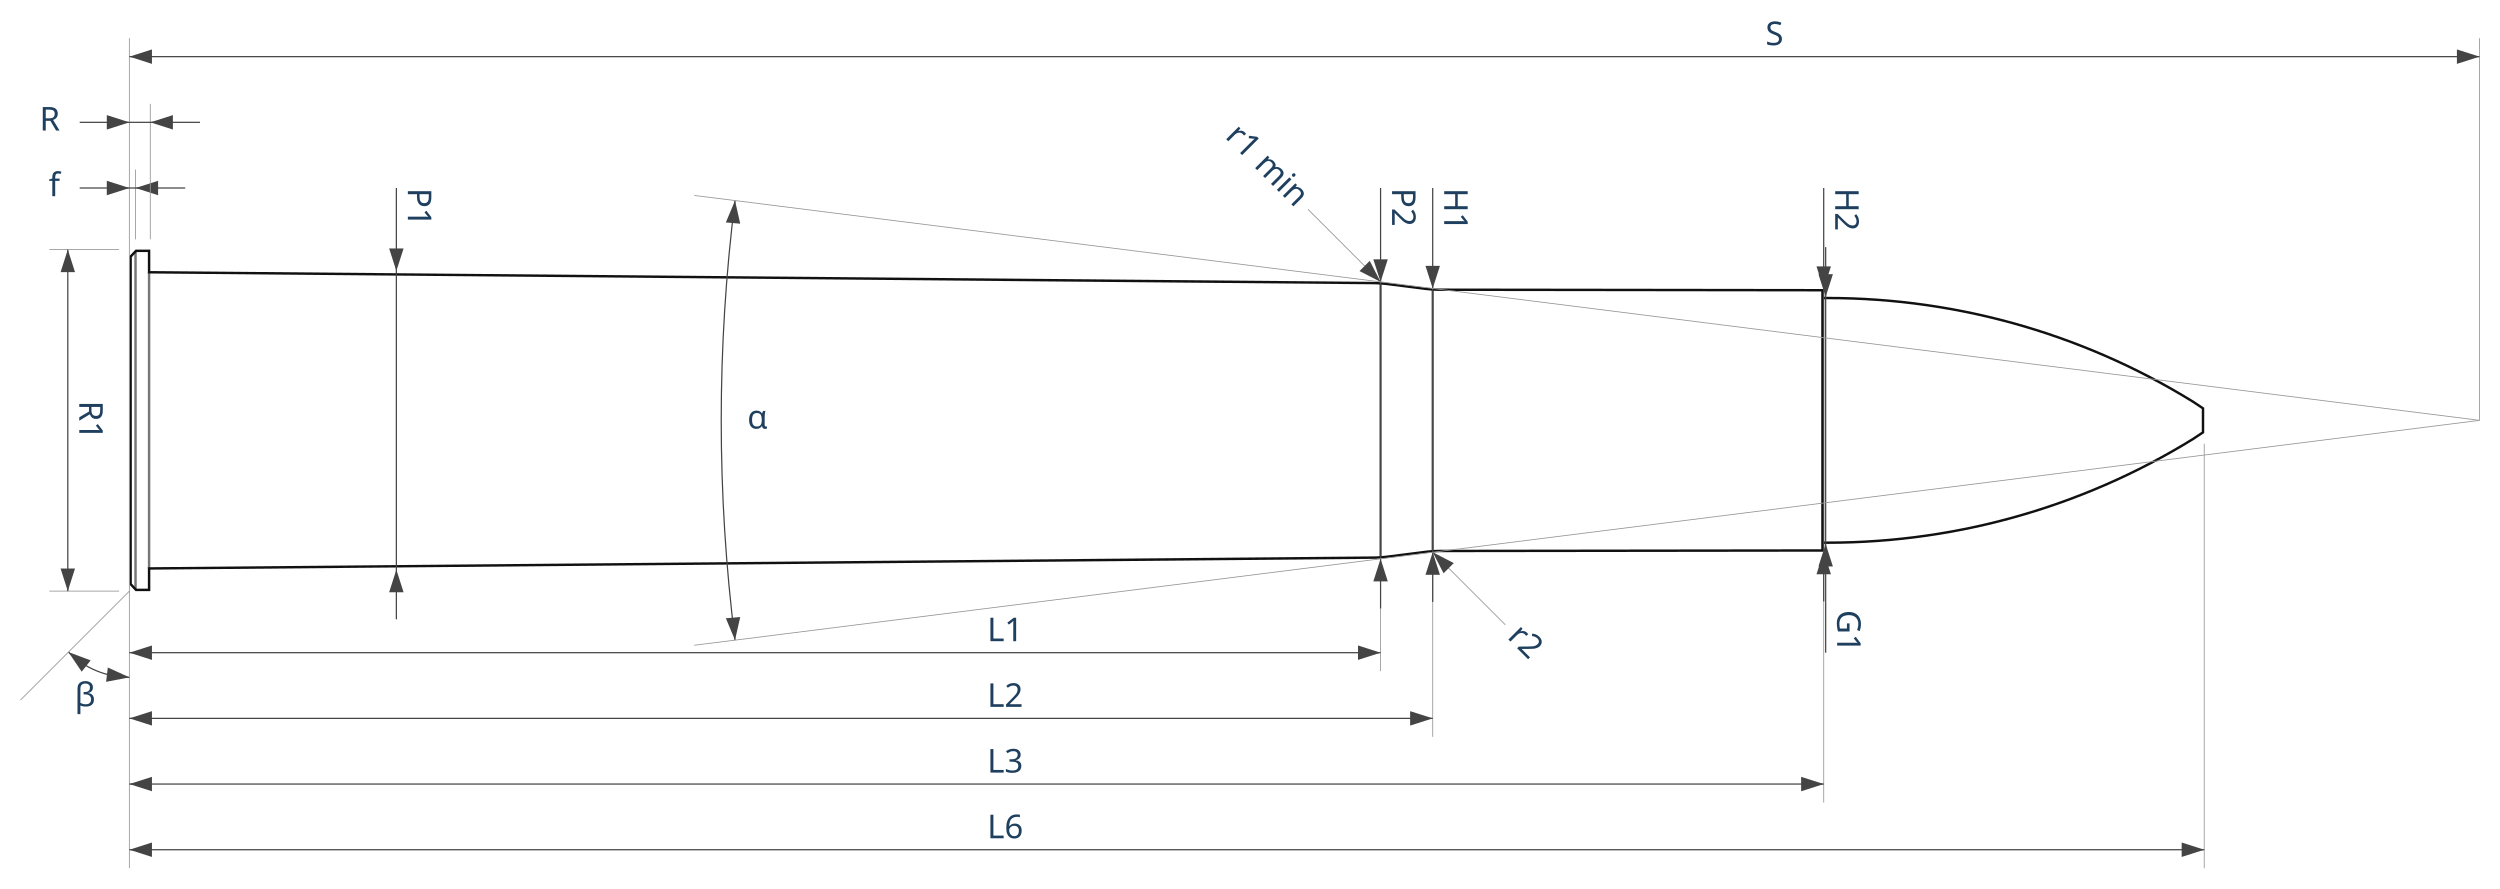
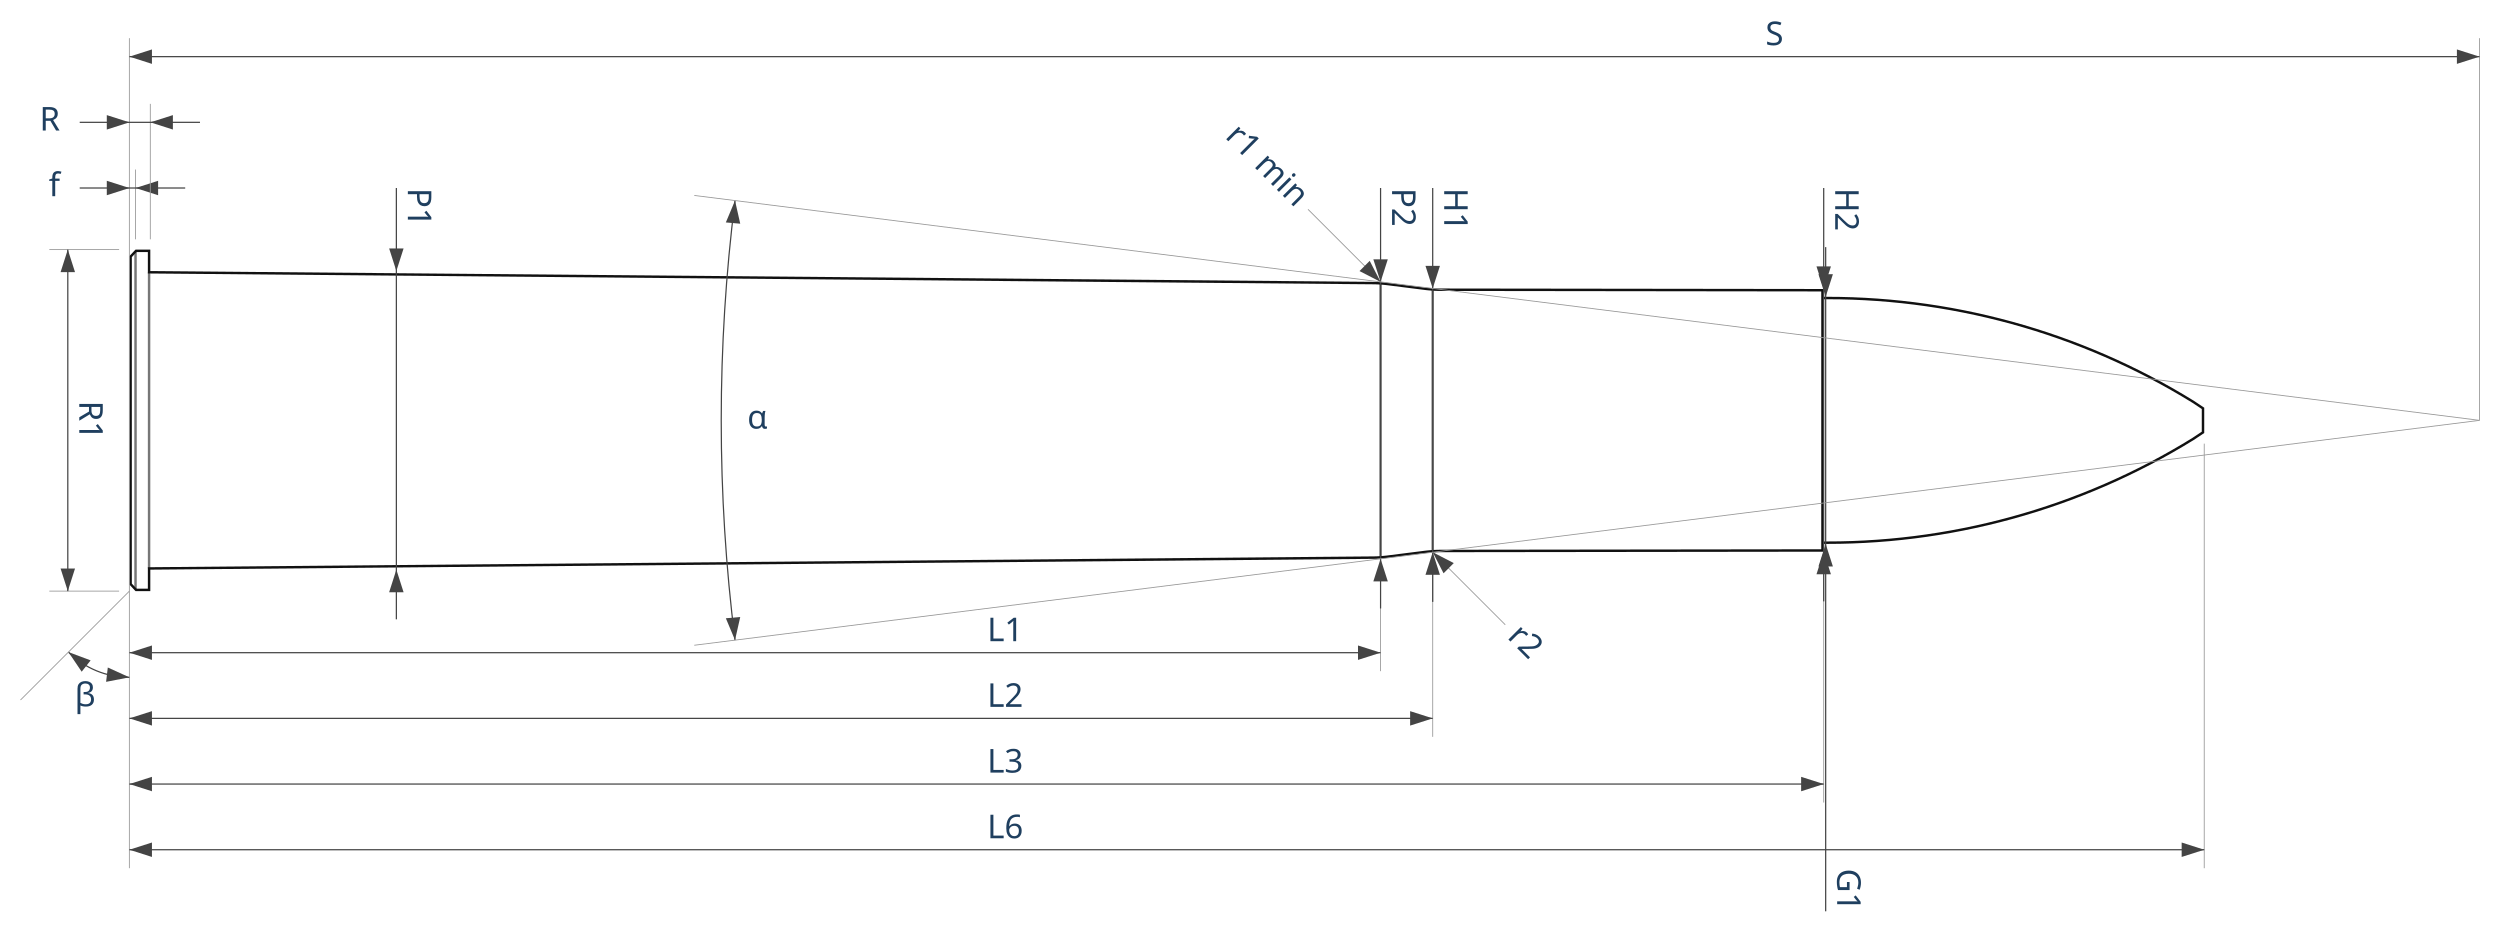
- <svg xmlns="http://www.w3.org/2000/svg" width="487.213" height="173.2" viewBox="0 0 487.213 173.2">
+ <svg xmlns="http://www.w3.org/2000/svg" width="487.213" height="181.6" viewBox="0 0 487.213 181.6">
  <defs>
    <clipPath id="contour-470_n_e">
      <path d="M25.213,114 L26.413,115.2 L29.293,115.2 L29.293,111.02 L267.572,108.913 L267.757,108.911 L267.942,108.907 L268.127,108.902 L268.312,108.896 L268.496,108.888 L268.681,108.879 L268.866,108.869 L269.05,108.857 L269.235,108.844 L269.419,108.829 L269.603,108.814 L269.787,108.797 L269.971,108.778 L270.155,108.758 L270.339,108.737 L270.523,108.715 L277.649,107.817 L277.844,107.793 L278.04,107.771 L278.235,107.75 L278.431,107.731 L278.627,107.713 L278.824,107.697 L279.02,107.682 L279.216,107.669 L279.413,107.657 L279.609,107.647 L279.806,107.638 L280.003,107.631 L280.2,107.626 L280.396,107.621 L280.593,107.619 L280.79,107.618 L355.413,107.52 L355.413,56.32 L280.79,56.222 L280.593,56.221 L280.396,56.219 L280.2,56.214 L280.003,56.209 L279.806,56.202 L279.609,56.193 L279.413,56.183 L279.216,56.171 L279.02,56.158 L278.824,56.143 L278.627,56.127 L278.431,56.109 L278.235,56.09 L278.04,56.069 L277.844,56.047 L277.649,56.023 L270.523,55.125 L270.339,55.103 L270.155,55.082 L269.971,55.062 L269.787,55.043 L269.603,55.026 L269.419,55.011 L269.235,54.996 L269.05,54.983 L268.866,54.971 L268.681,54.961 L268.496,54.952 L268.312,54.944 L268.127,54.938 L267.942,54.933 L267.757,54.929 L267.572,54.927 L29.293,52.82 L29.293,48.64 L26.413,48.64 L25.213,49.84 Z" />
    </clipPath>
    <clipPath id="bullet-470_n_e">
      <path d="M355.413,106 L356.181,106 L358.604,105.978 L361.026,105.914 L363.447,105.806 L365.865,105.654 L368.28,105.46 L370.692,105.223 L373.098,104.942 L375.5,104.619 L377.895,104.253 L380.283,103.844 L382.664,103.393 L385.036,102.899 L387.399,102.363 L389.752,101.785 L392.094,101.165 L394.425,100.504 L396.744,99.801 L399.05,99.056 L401.342,98.271 L403.62,97.445 L405.882,96.578 L408.129,95.671 L410.36,94.725 L412.573,93.738 L414.768,92.713 L416.944,91.648 L419.101,90.544 L421.239,89.403 L423.355,88.223 L425.45,87.006 L427.523,85.751 L429.573,84.46 L429.573,79.38 L427.523,78.089 L425.45,76.834 L423.355,75.617 L421.239,74.437 L419.101,73.296 L416.944,72.192 L414.768,71.127 L412.573,70.102 L410.36,69.115 L408.129,68.169 L405.882,67.262 L403.62,66.395 L401.342,65.569 L399.05,64.784 L396.744,64.039 L394.425,63.336 L392.094,62.675 L389.752,62.055 L387.399,61.477 L385.036,60.941 L382.664,60.447 L380.283,59.996 L377.895,59.587 L375.5,59.221 L373.098,58.898 L370.692,58.617 L368.28,58.38 L365.865,58.186 L363.447,58.034 L361.026,57.926 L358.604,57.862 L356.181,57.84 L355.413,57.84 Z" />
    </clipPath>
  </defs>
  <g clip-path="url(#contour-470_n_e)">
    <line x1="26.413" y1="48.986" x2="26.413" y2="114.854" stroke="#777" stroke-width="0.48" />
    <line x1="29.053" y1="53.058" x2="29.053" y2="110.782" stroke="#777" stroke-width="0.48" />
    <line x1="269.053" y1="55.224" x2="269.053" y2="108.616" stroke="#777" stroke-width="0.48" />
    <line x1="279.213" y1="56.411" x2="279.213" y2="107.429" stroke="#777" stroke-width="0.48" />
  </g>
  <g clip-path="url(#contour-470_n_e)">
    <path d="M25.453,113.83 L26.513,114.96 L29.053,114.96 L29.053,110.782 L267.57,108.673 L267.753,108.671 L267.936,108.667 L268.12,108.662 L268.303,108.656 L268.486,108.648 L268.669,108.639 L268.851,108.629 L269.034,108.617 L269.217,108.605 L269.4,108.59 L269.582,108.575 L269.764,108.558 L269.947,108.539 L270.129,108.52 L270.311,108.499 L270.493,108.477 L277.619,107.579 L277.816,107.555 L278.013,107.532 L278.211,107.511 L278.409,107.492 L278.607,107.474 L278.805,107.458 L279.003,107.443 L279.201,107.429 L279.399,107.417 L279.598,107.407 L279.796,107.398 L279.995,107.391 L280.194,107.386 L280.392,107.382 L280.591,107.379 L280.789,107.378 L355.173,107.28 L355.173,56.56 L280.789,56.462 L280.591,56.461 L280.392,56.458 L280.194,56.454 L279.995,56.449 L279.796,56.442 L279.598,56.433 L279.399,56.423 L279.201,56.411 L279.003,56.397 L278.805,56.382 L278.607,56.366 L278.409,56.348 L278.211,56.329 L278.013,56.308 L277.816,56.285 L277.619,56.261 L270.493,55.363 L270.311,55.341 L270.129,55.32 L269.947,55.301 L269.764,55.282 L269.582,55.265 L269.4,55.25 L269.217,55.235 L269.034,55.223 L268.851,55.211 L268.669,55.201 L268.486,55.192 L268.303,55.184 L268.12,55.178 L267.936,55.173 L267.753,55.169 L267.57,55.167 L29.053,53.058 L29.053,48.88 L26.513,48.88 L25.453,50.01 Z" fill="none" stroke="#111" stroke-width="0.48" />
  </g>
  <g clip-path="url(#bullet-470_n_e)">
    <path d="M355.413,105.76 L356.18,105.76 L358.6,105.738 L361.018,105.674 L363.434,105.566 L365.848,105.415 L368.259,105.221 L370.666,104.984 L373.068,104.704 L375.465,104.381 L377.856,104.016 L380.24,103.608 L382.617,103.157 L384.985,102.665 L387.344,102.13 L389.692,101.553 L392.031,100.934 L394.357,100.273 L396.672,99.572 L398.974,98.829 L401.262,98.045 L403.536,97.22 L405.794,96.355 L408.037,95.45 L410.264,94.505 L412.473,93.52 L414.664,92.496 L416.837,91.433 L418.99,90.332 L421.124,89.192 L423.236,88.014 L425.328,86.799 L427.397,85.547 L429.333,84.257 L429.333,79.583 L427.397,78.293 L425.328,77.041 L423.236,75.826 L421.124,74.648 L418.99,73.508 L416.837,72.407 L414.664,71.344 L412.473,70.32 L410.264,69.335 L408.037,68.39 L405.794,67.485 L403.536,66.62 L401.262,65.795 L398.974,65.011 L396.672,64.268 L394.357,63.567 L392.031,62.906 L389.692,62.287 L387.344,61.71 L384.985,61.175 L382.617,60.683 L380.24,60.232 L377.856,59.824 L375.465,59.459 L373.068,59.136 L370.666,58.856 L368.259,58.619 L365.848,58.425 L363.434,58.274 L361.018,58.166 L358.6,58.102 L356.18,58.08 L355.413,58.08" fill="none" stroke="#111" stroke-width="0.48" />
  </g>
  <line x1="25.213" y1="7.440" x2="25.213" y2="169.200" stroke="#999" stroke-width="0.168" />
  <line x1="269.053" y1="110.857" x2="269.053" y2="130.800" stroke="#999" stroke-width="0.168" />
  <line x1="25.213" y1="127.200" x2="269.053" y2="127.200" stroke="#444" stroke-width="0.24" />
  <path d="M25.213,127.200 L29.613,125.792 L29.613,128.608 Z" fill="#444" />
  <path d="M269.053,127.200 L264.653,128.608 L264.653,125.792 Z" fill="#444" />
  <text x="195.901" y="124.960" font-size="6.4" text-anchor="middle" fill="#1f3f5f" font-family="sans-serif">L1</text>
  <line x1="279.213" y1="109.669" x2="279.213" y2="143.600" stroke="#999" stroke-width="0.168" />
  <line x1="25.213" y1="140.000" x2="279.213" y2="140.000" stroke="#444" stroke-width="0.24" />
  <path d="M25.213,140.000 L29.613,138.592 L29.613,141.408 Z" fill="#444" />
  <path d="M279.213,140.000 L274.813,141.408 L274.813,138.592 Z" fill="#444" />
  <text x="195.901" y="137.760" font-size="6.4" text-anchor="middle" fill="#1f3f5f" font-family="sans-serif">L2</text>
  <line x1="355.413" y1="109.520" x2="355.413" y2="156.400" stroke="#999" stroke-width="0.168" />
  <line x1="25.213" y1="152.800" x2="355.413" y2="152.800" stroke="#444" stroke-width="0.24" />
  <path d="M25.213,152.800 L29.613,151.392 L29.613,154.208 Z" fill="#444" />
  <path d="M355.413,152.800 L351.013,154.208 L351.013,151.392 Z" fill="#444" />
  <text x="195.901" y="150.560" font-size="6.4" text-anchor="middle" fill="#1f3f5f" font-family="sans-serif">L3</text>
  <line x1="429.573" y1="86.460" x2="429.573" y2="169.200" stroke="#999" stroke-width="0.168" />
  <line x1="25.213" y1="165.600" x2="429.573" y2="165.600" stroke="#444" stroke-width="0.24" />
  <path d="M25.213,165.600 L29.613,164.192 L29.613,167.008 Z" fill="#444" />
  <path d="M429.573,165.600 L425.173,167.008 L425.173,164.192 Z" fill="#444" />
  <text x="195.901" y="163.360" font-size="6.4" text-anchor="middle" fill="#1f3f5f" font-family="sans-serif">L6</text>
  <line x1="483.213" y1="81.920" x2="483.213" y2="7.440" stroke="#999" stroke-width="0.168" />
  <line x1="25.213" y1="11.040" x2="483.213" y2="11.040" stroke="#444" stroke-width="0.24" />
  <path d="M25.213,11.040 L29.613,9.632 L29.613,12.448 Z" fill="#444" />
  <path d="M483.213,11.040 L478.813,12.448 L478.813,9.632 Z" fill="#444" />
  <text x="345.813" y="8.800" font-size="6.4" text-anchor="middle" fill="#1f3f5f" font-family="sans-serif">S</text>
  <line x1="26.413" y1="46.640" x2="26.413" y2="33.040" stroke="#999" stroke-width="0.168" />
  <line x1="15.533" y1="36.640" x2="36.093" y2="36.640" stroke="#444" stroke-width="0.24" />
  <path d="M25.213,36.640 L20.813,38.048 L20.813,35.232 Z" fill="#444" />
  <path d="M26.413,36.640 L30.813,35.232 L30.813,38.048 Z" fill="#444" />
  <text x="11.693" y="38.240" font-size="6.4" text-anchor="end" fill="#1f3f5f" font-family="sans-serif">f</text>
  <line x1="29.293" y1="46.640" x2="29.293" y2="20.240" stroke="#999" stroke-width="0.168" />
  <line x1="15.533" y1="23.840" x2="38.973" y2="23.840" stroke="#444" stroke-width="0.24" />
  <path d="M25.213,23.840 L20.813,25.248 L20.813,22.432 Z" fill="#444" />
  <path d="M29.293,23.840 L33.693,22.432 L33.693,25.248 Z" fill="#444" />
  <text x="11.693" y="25.440" font-size="6.4" text-anchor="end" fill="#1f3f5f" font-family="sans-serif">R</text>
  <line x1="77.245" y1="36.640" x2="77.245" y2="120.700" stroke="#444" stroke-width="0.24" />
  <path d="M77.245,52.820 L75.837,48.420 L78.653,48.420 Z" fill="#444" />
  <path d="M77.245,111.020 L78.653,115.420 L75.837,115.420 Z" fill="#444" />
  <text x="79.485" y="36.640" font-size="6.4" text-anchor="start" fill="#1f3f5f" font-family="sans-serif" transform="rotate(90 79.485 36.640)">P1</text>
  <line x1="269.053" y1="36.640" x2="269.053" y2="118.580" stroke="#444" stroke-width="0.24" />
  <path d="M269.053,54.940 L267.645,50.540 L270.461,50.540 Z" fill="#444" />
  <path d="M269.053,108.900 L270.461,113.300 L267.645,113.300 Z" fill="#444" />
  <text x="271.293" y="36.640" font-size="6.4" text-anchor="start" fill="#1f3f5f" font-family="sans-serif" transform="rotate(90 271.293 36.640)">P2</text>
  <line x1="279.213" y1="36.640" x2="279.213" y2="117.300" stroke="#444" stroke-width="0.24" />
  <path d="M279.213,56.220 L277.805,51.820 L280.621,51.820 Z" fill="#444" />
  <path d="M279.213,107.620 L280.621,112.020 L277.805,112.020 Z" fill="#444" />
  <text x="281.453" y="36.640" font-size="6.4" text-anchor="start" fill="#1f3f5f" font-family="sans-serif" transform="rotate(90 281.453 36.640)">H1</text>
  <line x1="355.413" y1="36.640" x2="355.413" y2="117.200" stroke="#444" stroke-width="0.24" />
  <path d="M355.413,56.320 L354.005,51.920 L356.821,51.920 Z" fill="#444" />
  <path d="M355.413,107.520 L356.821,111.920 L354.005,111.920 Z" fill="#444" />
  <text x="357.653" y="36.640" font-size="6.4" text-anchor="start" fill="#1f3f5f" font-family="sans-serif" transform="rotate(90 357.653 36.640)">H2</text>
-   <line x1="355.797" y1="48.160" x2="355.797" y2="127.200" stroke="#444" stroke-width="0.24" />
+   <line x1="355.797" y1="48.160" x2="355.797" y2="177.600" stroke="#444" stroke-width="0.24" />
  <path d="M355.797,57.840 L354.389,53.440 L357.205,53.440 Z" fill="#444" />
  <path d="M355.797,106.000 L357.205,110.400 L354.389,110.400 Z" fill="#444" />
-   <text x="358.037" y="127.200" font-size="6.4" text-anchor="end" fill="#1f3f5f" font-family="sans-serif" transform="rotate(90 358.037 127.200)">G1</text>
+   <text x="358.037" y="177.600" font-size="6.4" text-anchor="end" fill="#1f3f5f" font-family="sans-serif" transform="rotate(90 358.037 177.600)">G1</text>
  <line x1="23.213" y1="48.640" x2="9.613" y2="48.640" stroke="#999" stroke-width="0.168" />
  <line x1="23.213" y1="115.200" x2="9.613" y2="115.200" stroke="#999" stroke-width="0.168" />
  <line x1="13.213" y1="48.640" x2="13.213" y2="115.200" stroke="#444" stroke-width="0.24" />
  <path d="M13.213,48.640 L14.621,53.040 L11.805,53.040 Z" fill="#444" />
  <path d="M13.213,115.200 L11.805,110.800 L14.621,110.800 Z" fill="#444" />
  <text x="15.453" y="81.920" font-size="6.4" text-anchor="middle" fill="#1f3f5f" font-family="sans-serif" transform="rotate(90 15.453 81.920)">R1</text>
  <path d="M143.244,39.090 A342.656,342.656 0 0 0 143.244,124.750" fill="none" stroke="#444" stroke-width="0.24" />
  <path d="M143.244,39.090 L144.262,43.596 L141.456,43.350 Z" fill="#444" />
  <path d="M143.244,124.750 L141.456,120.490 L144.262,120.244 Z" fill="#444" />
  <line x1="483.213" y1="81.920" x2="135.307" y2="38.090" stroke="#999" stroke-width="0.168" />
  <line x1="483.213" y1="81.920" x2="135.307" y2="125.750" stroke="#999" stroke-width="0.168" />
  <text x="147.597" y="83.520" font-size="6.4" text-anchor="middle" fill="#1f3f5f" font-family="sans-serif">α</text>
  <path d="M25.213,132.000 A16.800,16.800 0 0 1 13.334,127.079" fill="none" stroke="#444" stroke-width="0.24" />
  <path d="M25.213,132.000 L20.678,132.881 L21.009,130.085 Z" fill="#444" />
  <path d="M13.334,127.079 L17.661,128.698 L15.918,130.909 Z" fill="#444" />
  <line x1="25.213" y1="115.200" x2="4.000" y2="136.413" stroke="#999" stroke-width="0.168" />
  <text x="16.580" y="137.643" font-size="6.4" text-anchor="middle" fill="#1f3f5f" font-family="sans-serif">β</text>
  <line x1="269.053" y1="54.940" x2="254.911" y2="40.798" stroke="#999" stroke-width="0.168" />
  <path d="M269.053,54.940 L264.946,52.824 L266.938,50.833 Z" fill="#444" />
  <text x="252.422" y="40.572" font-size="6.4" text-anchor="end" fill="#1f3f5f" font-family="sans-serif" transform="rotate(45 252.422 40.572)">r1 min</text>
  <line x1="279.213" y1="107.620" x2="293.355" y2="121.762" stroke="#999" stroke-width="0.168" />
  <path d="M279.213,107.620 L283.320,109.736 L281.329,111.727 Z" fill="#444" />
  <text x="293.582" y="124.251" font-size="6.4" text-anchor="start" fill="#1f3f5f" font-family="sans-serif" transform="rotate(45 293.582 124.251)">r2</text>
</svg>
